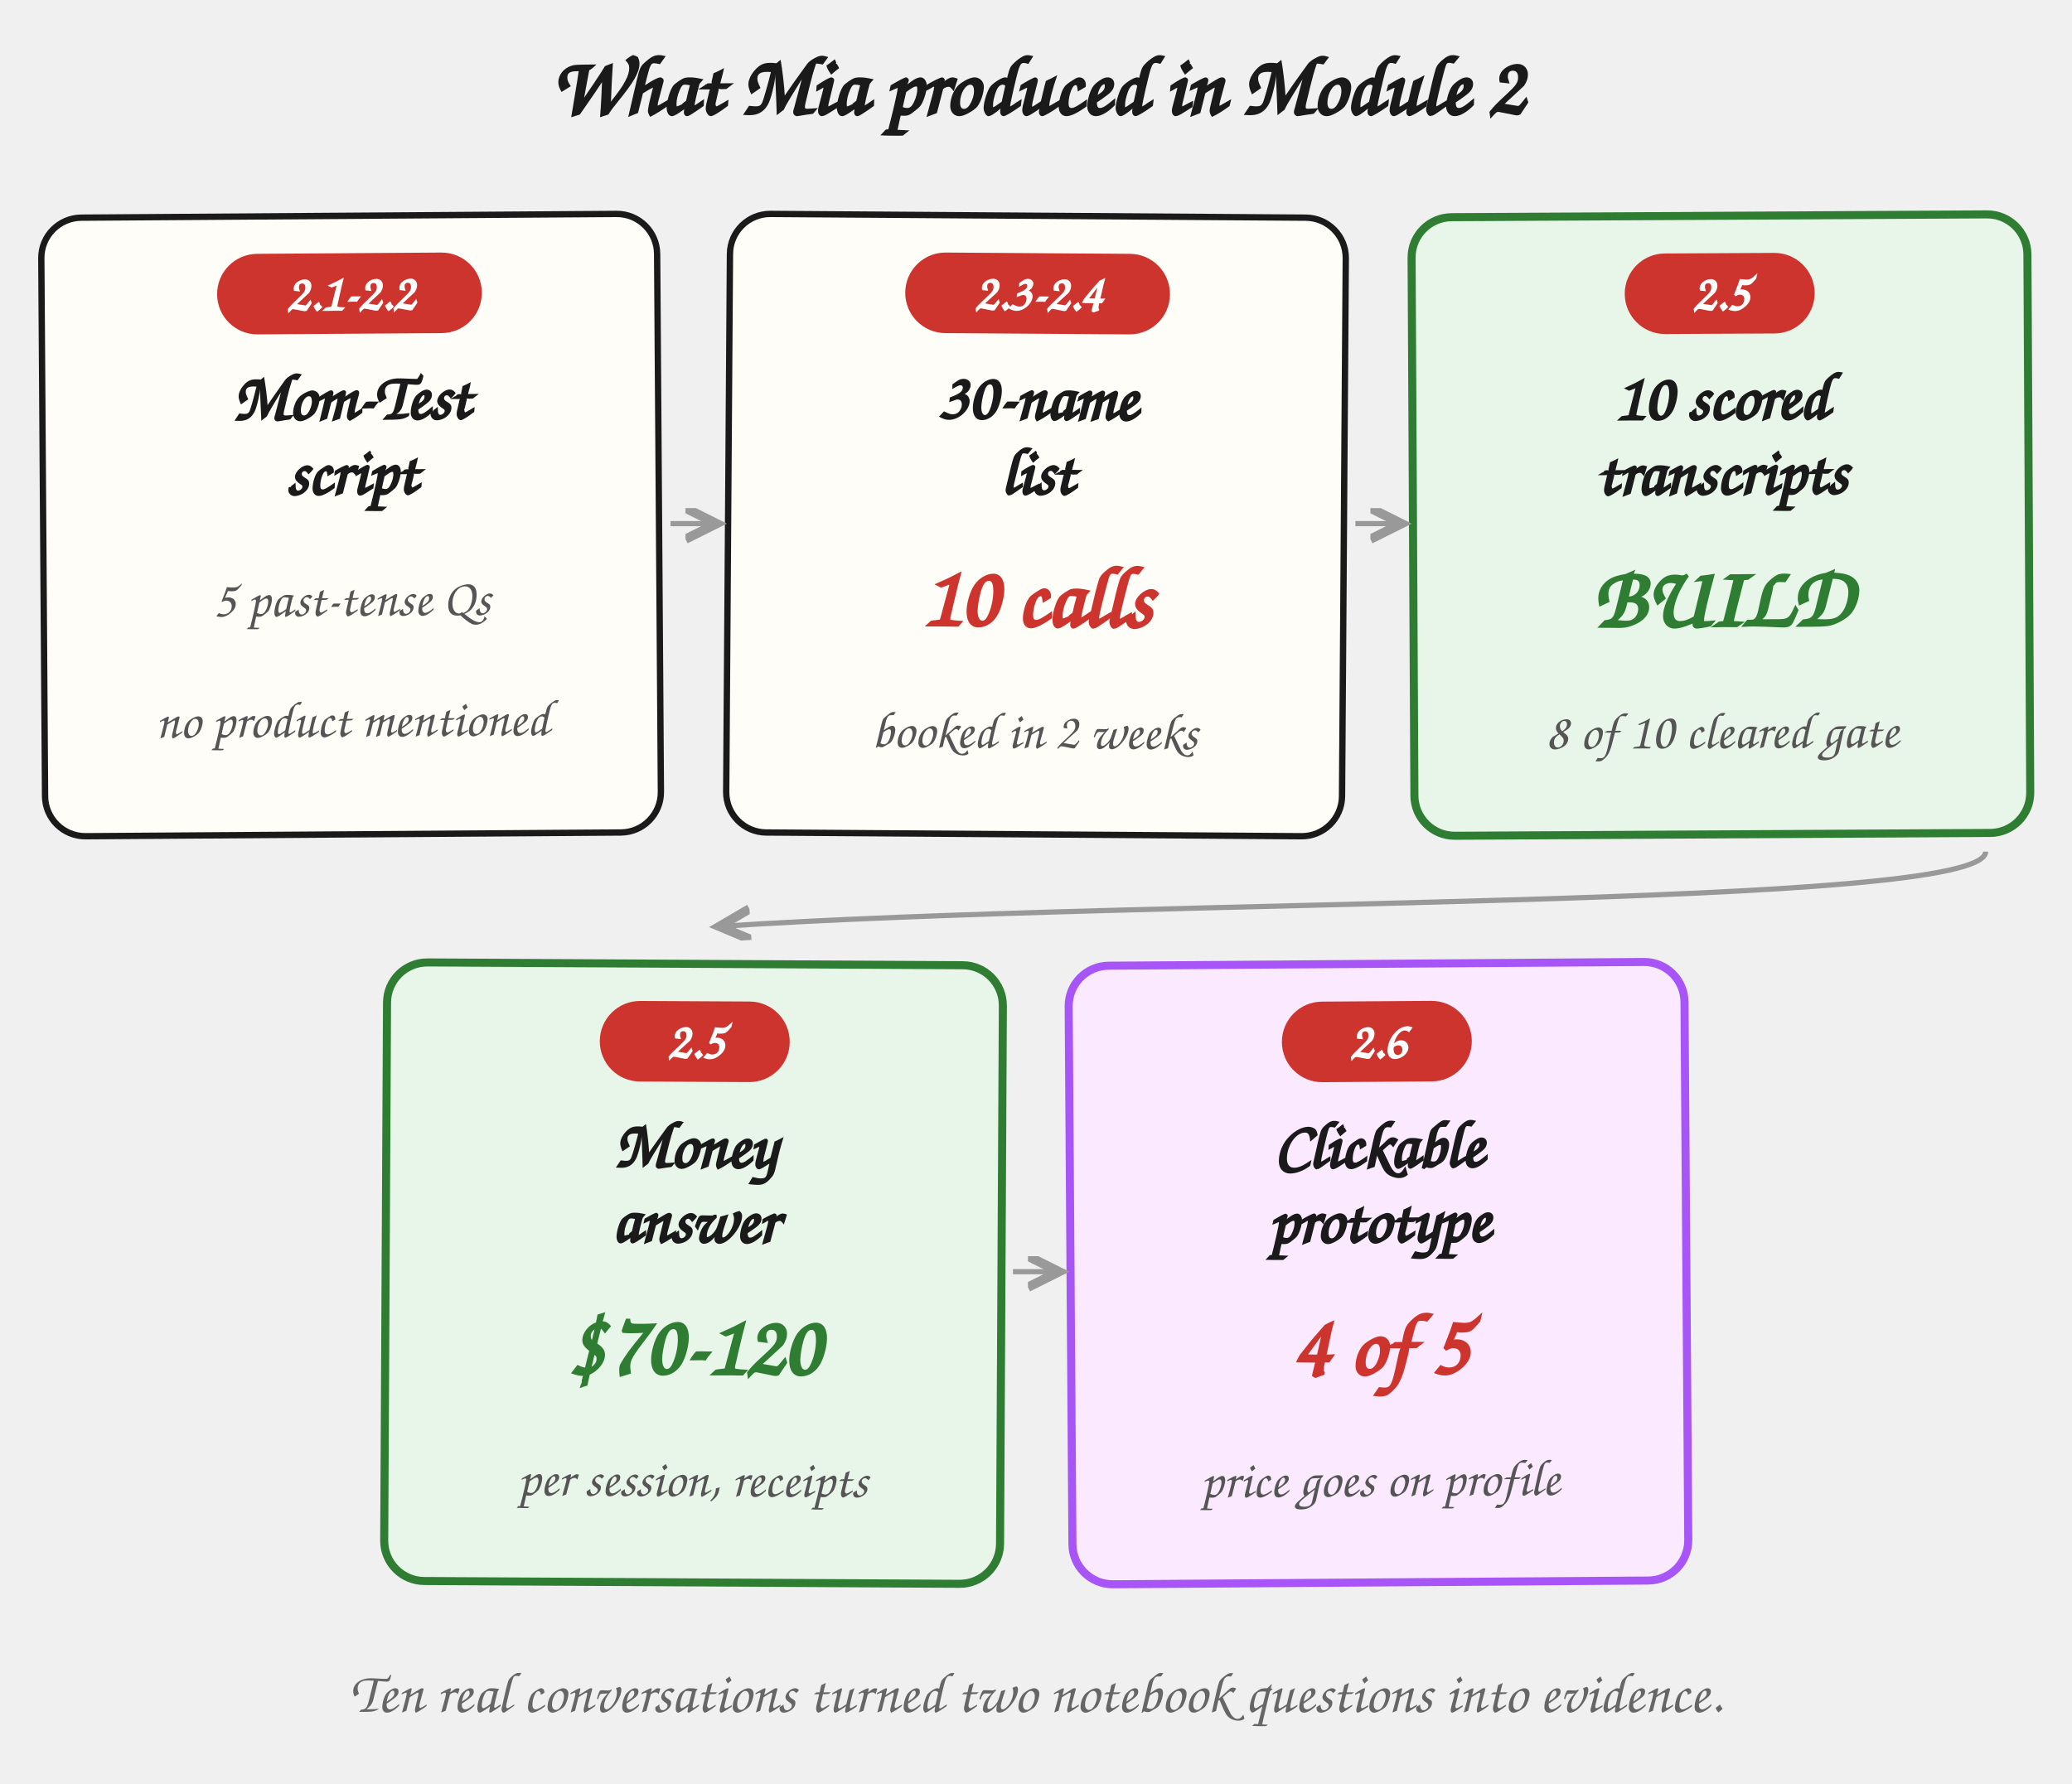
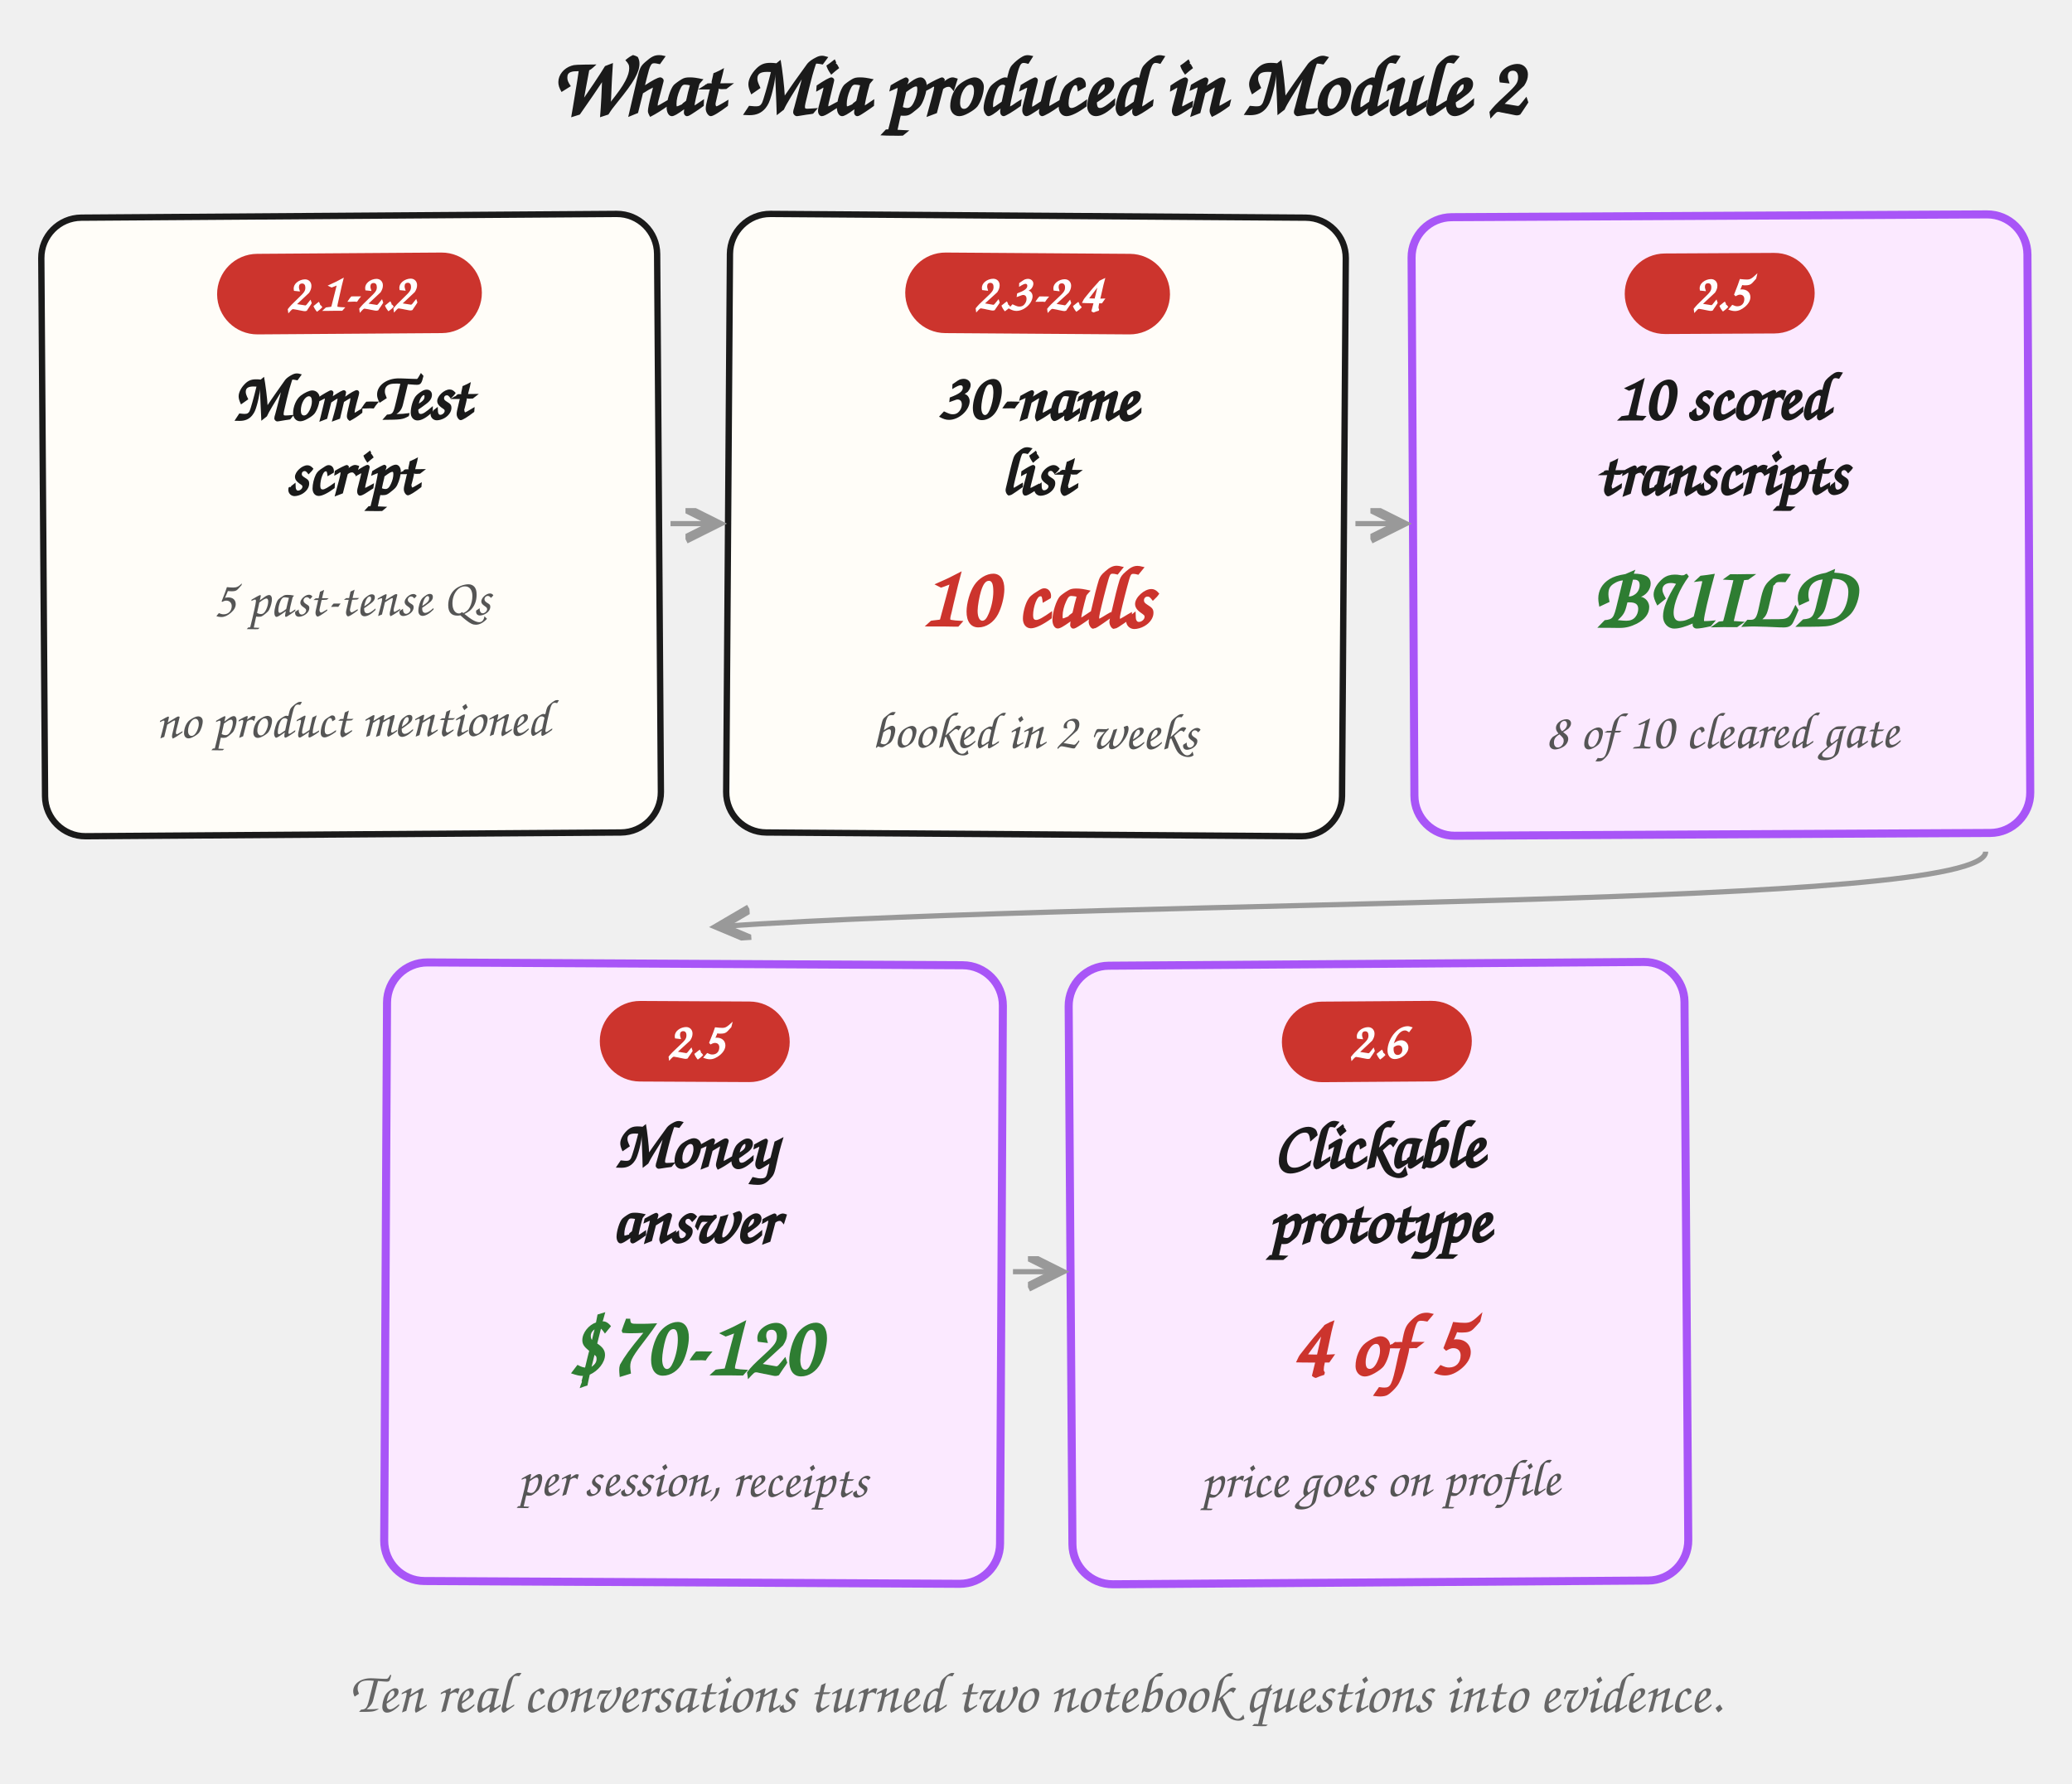
<svg xmlns="http://www.w3.org/2000/svg" viewBox="0 0 720 620" role="img" aria-labelledby="m2-trail-title">
  <defs>
    <style>
      .h      { font-family: "Caveat", "Patrick Hand", "Comic Sans MS", cursive; font-size: 29px; fill: #1a1a1a; font-weight: 700; }
      .foot   { font-family: "Caveat", "Patrick Hand", "Comic Sans MS", cursive; font-size: 20px; fill: #666; font-style: italic; }
      .chip   { font-family: "Caveat", "Patrick Hand", "Comic Sans MS", cursive; font-size: 18px; fill: #ffffff; font-weight: 700; }
      .title  { font-family: "Caveat", "Patrick Hand", "Comic Sans MS", cursive; font-size: 23px; fill: #1a1a1a; font-weight: 700; }
      .big    { font-family: "Caveat", "Patrick Hand", "Comic Sans MS", cursive; font-size: 30px; fill: #cc342d; font-weight: 700; }
      .gbig   { font-family: "Caveat", "Patrick Hand", "Comic Sans MS", cursive; font-size: 30px; fill: #2e7d32; font-weight: 700; }
      .note   { font-family: "Caveat", "Patrick Hand", "Comic Sans MS", cursive; font-size: 18px; fill: #555; }
      .card   { fill: #fffdf8; stroke: #1a1a1a; stroke-width: 2.2; }
-       .build  { fill: #e8f5e9; stroke: #2e7d32; stroke-width: 2.8; }
+       .build  { fill: #fbe9ff; stroke: #a855f7; stroke-width: 2.8; }
      .pay    { fill: #fbe9ff; stroke: #a855f7; stroke-width: 2.8; }
      .chipbg { fill: #cc342d; }
    </style>
    <marker id="arw2" markerWidth="10" markerHeight="10" refX="6" refY="3" orient="auto">
      <path d="M0,0 L6,3 L0,6" fill="none" stroke="#999" stroke-width="1.8" />
    </marker>
  </defs>
  <text x="360" y="40" class="h" text-anchor="middle">What Mia produced in Module 2</text>
  <g transform="rotate(-0.4 122 182)">
    <rect x="15" y="75" width="214" height="215" rx="14" class="card" />
    <rect x="76" y="88" width="92" height="28" rx="14" class="chipbg" />
    <text x="122" y="108" class="chip" text-anchor="middle">2.1-2.2</text>
    <text x="122" y="146" class="title" text-anchor="middle">Mom-Test</text>
    <text x="122" y="172" class="title" text-anchor="middle">script</text>
    <text x="122" y="214" class="note" text-anchor="middle">5 past-tense Qs</text>
    <text x="122" y="256" class="note" text-anchor="middle">no product mentioned</text>
  </g>
  <g transform="rotate(0.4 360 182)">
    <rect x="253" y="75" width="214" height="215" rx="14" class="card" />
    <rect x="314" y="88" width="92" height="28" rx="14" class="chipbg" />
    <text x="360" y="108" class="chip" text-anchor="middle">2.3-2.4</text>
    <text x="360" y="146" class="title" text-anchor="middle">30-name</text>
    <text x="360" y="172" class="title" text-anchor="middle">list</text>
    <text x="360" y="218" class="big" text-anchor="middle">10 calls</text>
    <text x="360" y="260" class="note" text-anchor="middle">booked in 2 weeks</text>
  </g>
  <g transform="rotate(-0.3 598 182)">
    <rect x="491" y="75" width="214" height="215" rx="14" class="build" />
    <rect x="565" y="88" width="66" height="28" rx="14" class="chipbg" />
    <text x="598" y="108" class="chip" text-anchor="middle">2.5</text>
    <text x="598" y="146" class="title" text-anchor="middle">10 scored</text>
    <text x="598" y="172" class="title" text-anchor="middle">transcripts</text>
    <text x="598" y="218" class="gbig" text-anchor="middle">BUILD</text>
    <text x="598" y="260" class="note" text-anchor="middle">8 of 10 cleared gate</text>
  </g>
  <line x1="233" y1="182" x2="249" y2="182" stroke="#999" stroke-width="1.8" marker-end="url(#arw2)" />
  <line x1="471" y1="182" x2="487" y2="182" stroke="#999" stroke-width="1.8" marker-end="url(#arw2)" />
  <path d="M 690 296 C 690 316, 400 312, 250 322" fill="none" stroke="#999" stroke-width="1.8" marker-end="url(#arw2)" />
  <g transform="rotate(0.3 241 442)">
    <rect x="134" y="335" width="214" height="215" rx="14" class="build" />
    <rect x="208" y="348" width="66" height="28" rx="14" class="chipbg" />
    <text x="241" y="368" class="chip" text-anchor="middle">2.5</text>
    <text x="241" y="406" class="title" text-anchor="middle">Money</text>
    <text x="241" y="432" class="title" text-anchor="middle">answer</text>
    <text x="241" y="478" class="gbig" text-anchor="middle">$70-120</text>
    <text x="241" y="520" class="note" text-anchor="middle">per session, receipts</text>
  </g>
  <g transform="rotate(-0.4 479 442)">
    <rect x="372" y="335" width="214" height="215" rx="14" class="pay" />
    <rect x="446" y="348" width="66" height="28" rx="14" class="chipbg" />
    <text x="479" y="368" class="chip" text-anchor="middle">2.6</text>
    <text x="479" y="406" class="title" text-anchor="middle">Clickable</text>
    <text x="479" y="432" class="title" text-anchor="middle">prototype</text>
    <text x="479" y="478" class="big" text-anchor="middle">4 of 5</text>
    <text x="479" y="520" class="note" text-anchor="middle">price goes on profile</text>
  </g>
  <line x1="352" y1="442" x2="368" y2="442" stroke="#999" stroke-width="1.8" marker-end="url(#arw2)" />
  <text x="360" y="595" class="foot" text-anchor="middle">Ten real conversations turned two notebook questions into evidence.</text>
</svg>
